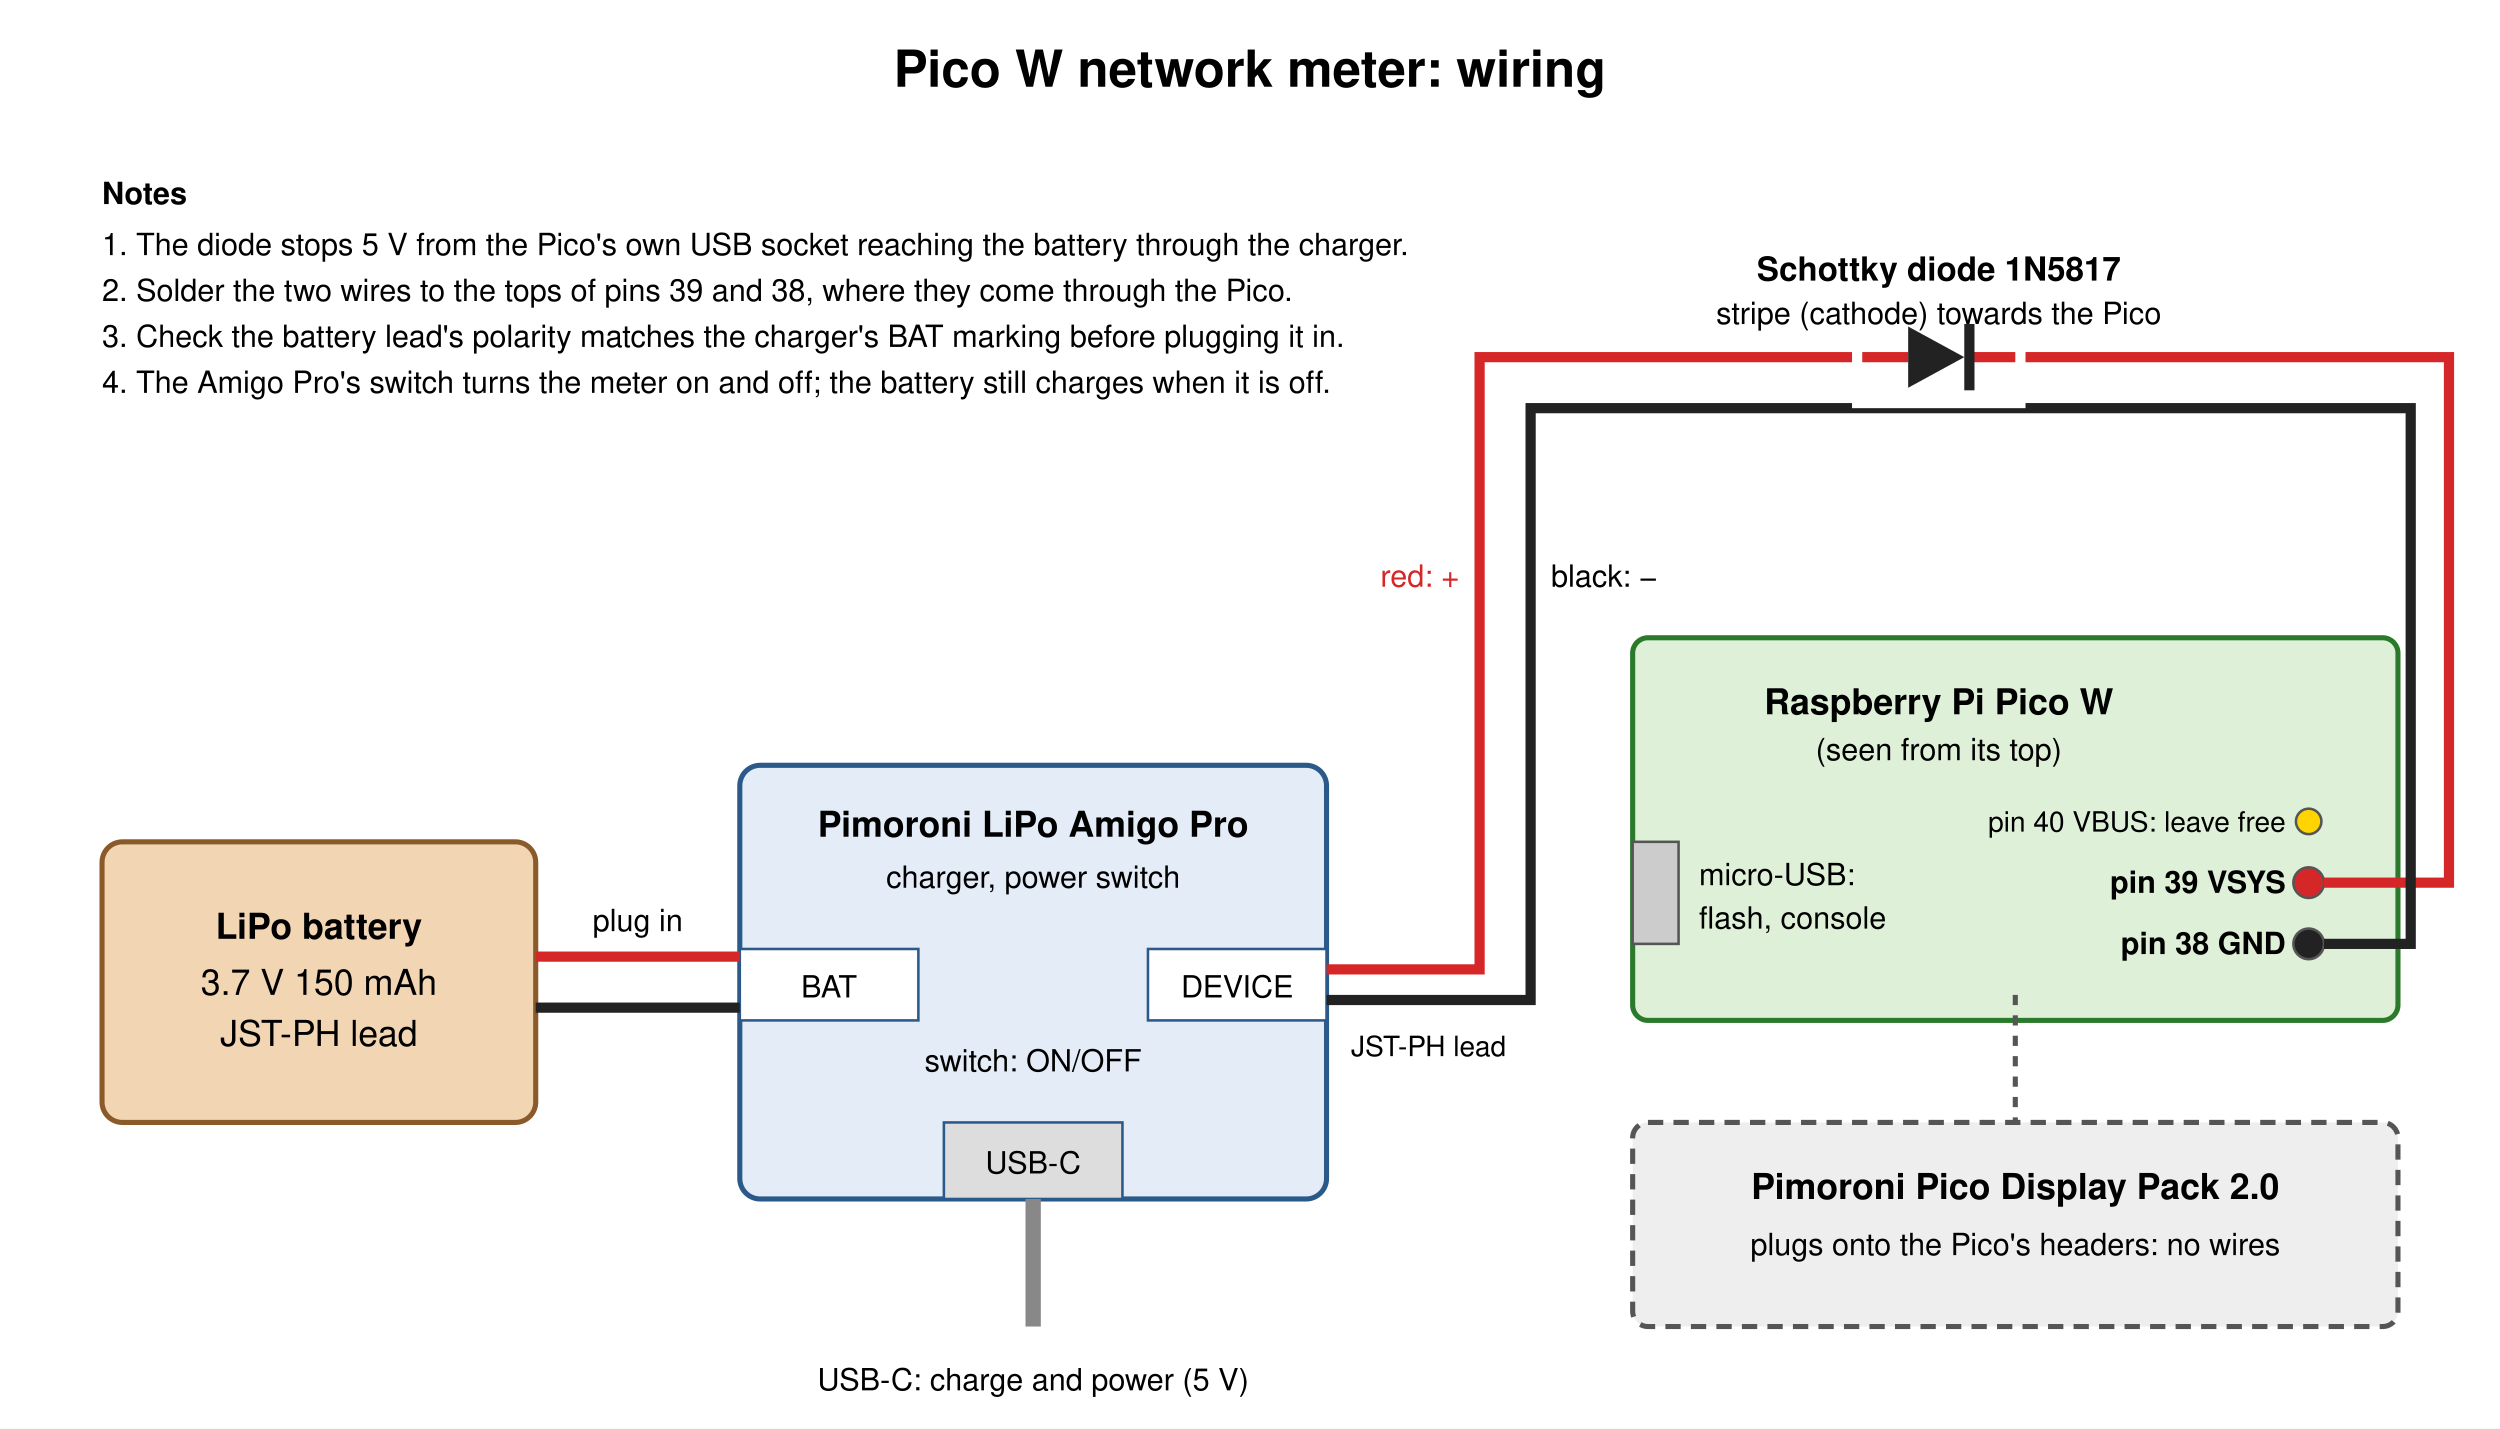
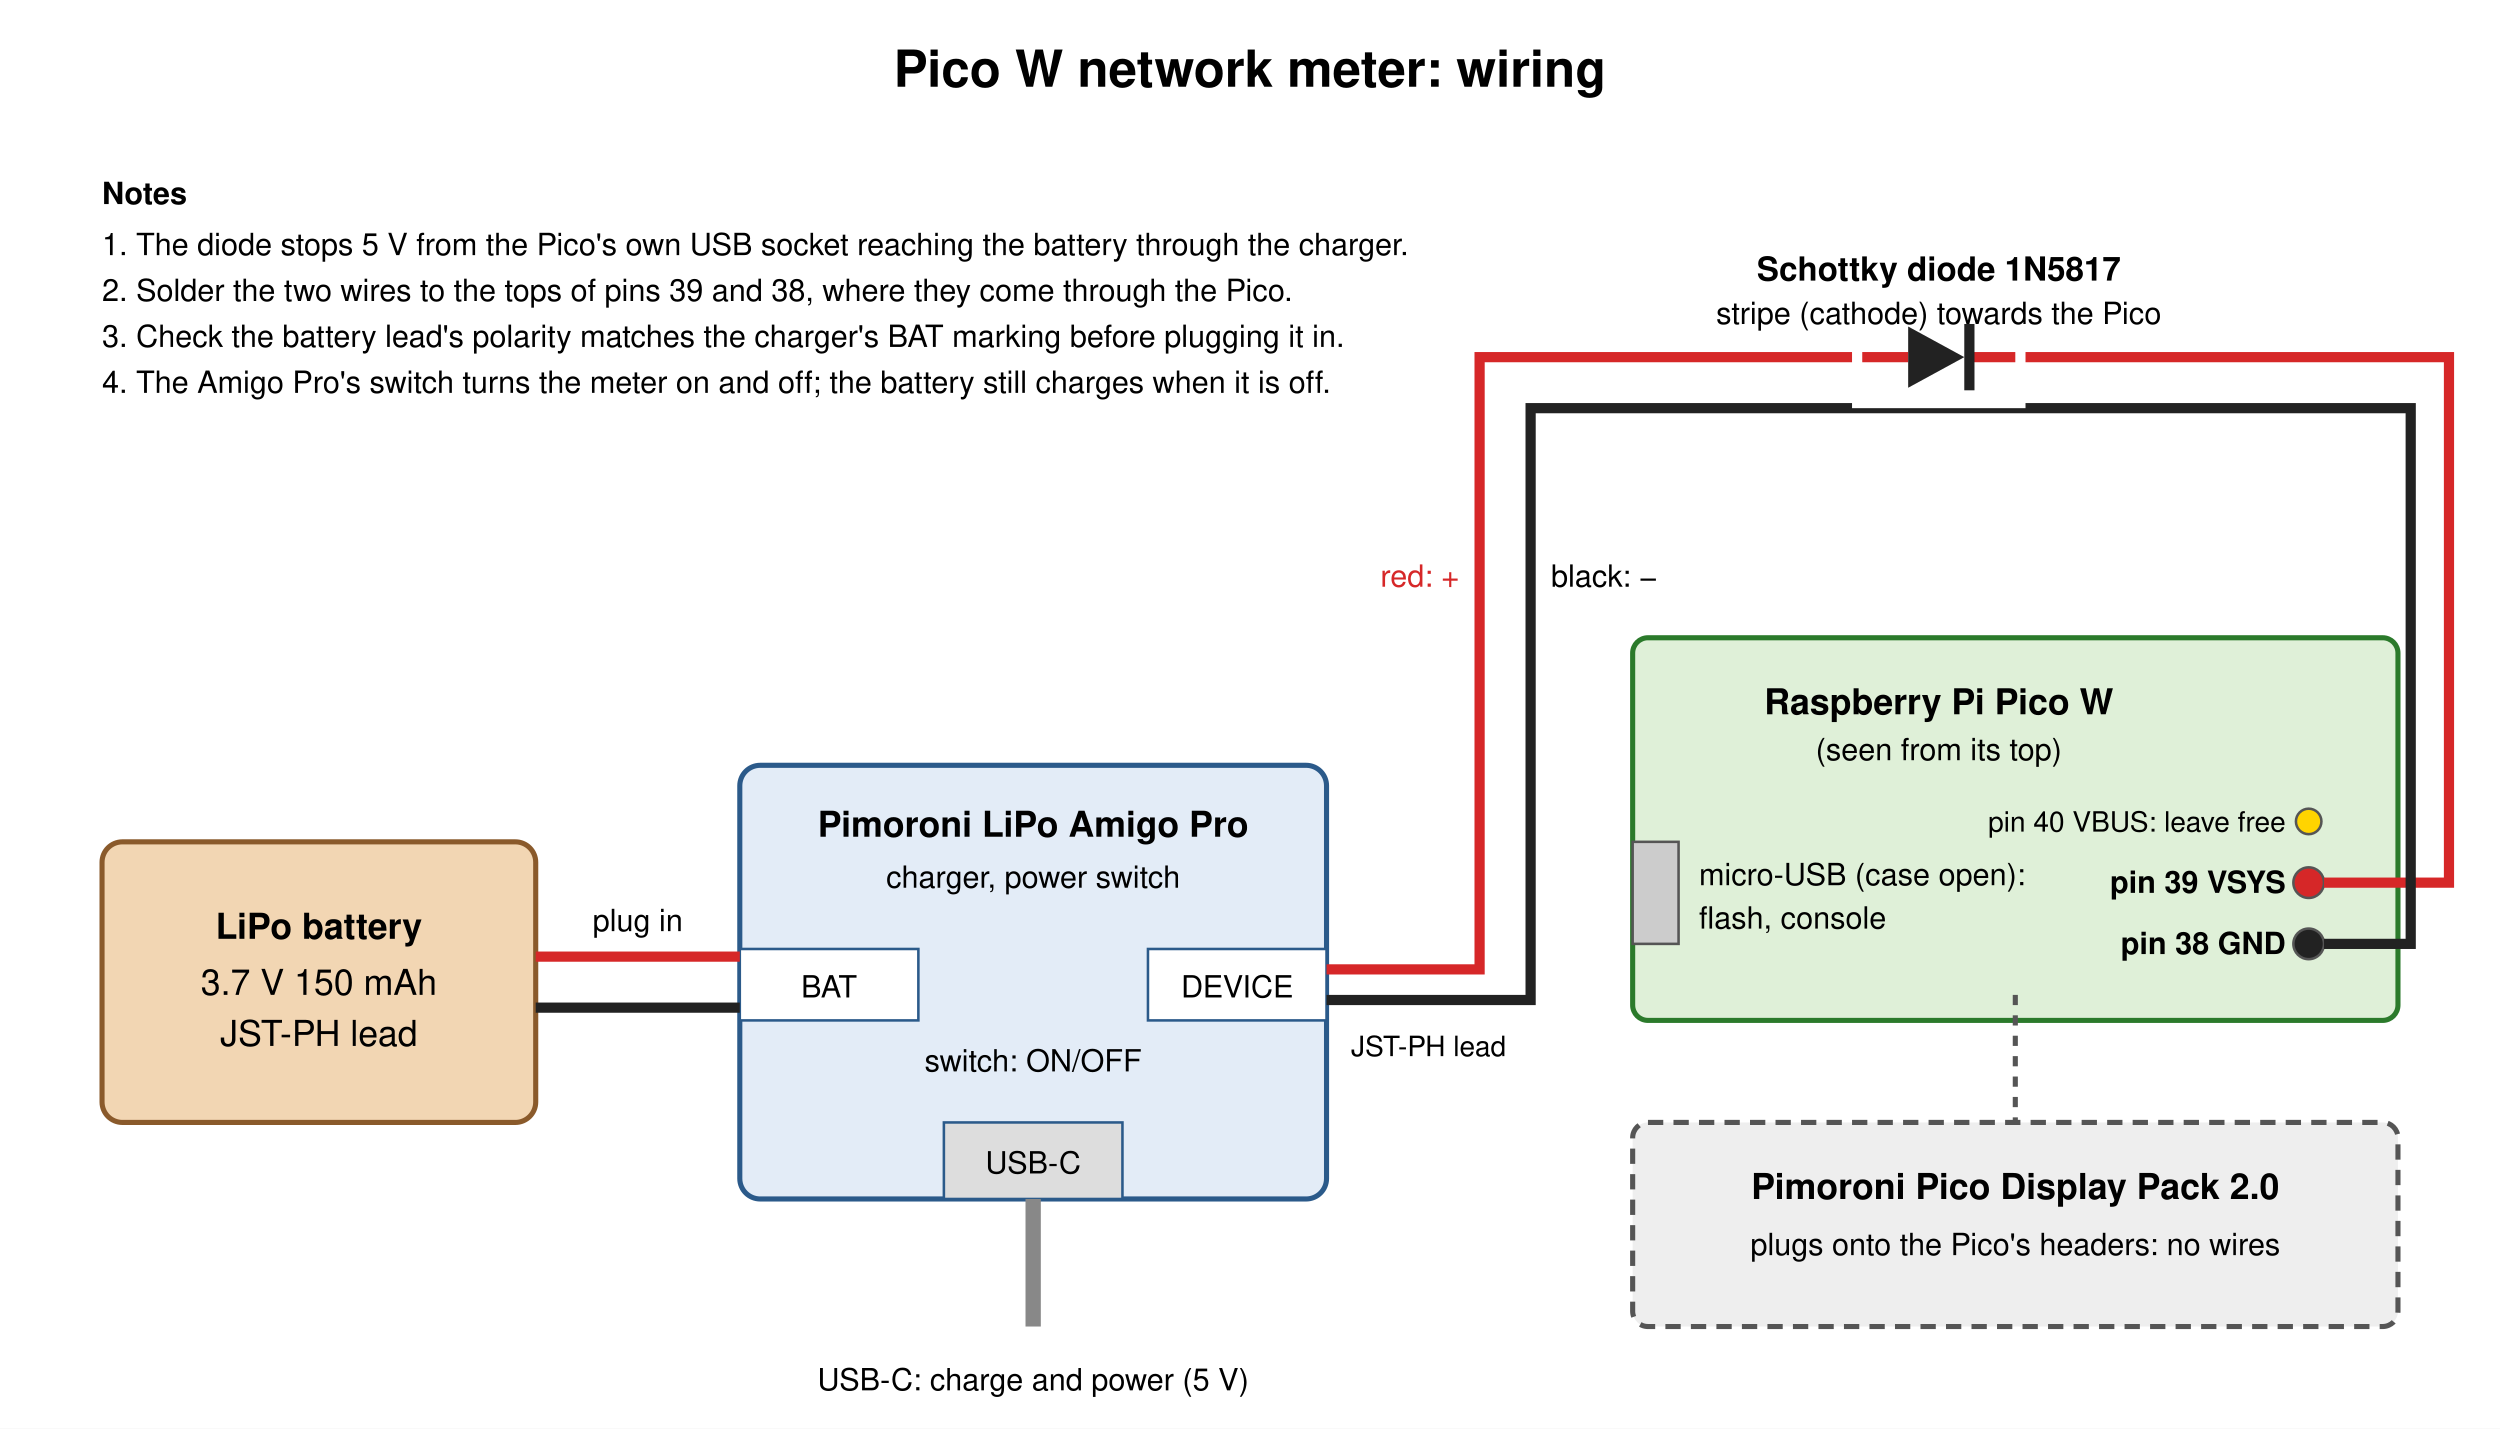
<svg xmlns="http://www.w3.org/2000/svg" width="980" height="560" viewBox="0 0 980 560" font-family="Helvetica, Arial, sans-serif" font-size="14">
  <defs>
    <marker id="dot" markerWidth="8" markerHeight="8" refX="4" refY="4">
      <circle cx="4" cy="4" r="3.5" fill="#222" />
    </marker>
  </defs>
  <rect width="980" height="560" fill="#ffffff" />
  <text x="490" y="34" text-anchor="middle" font-size="20" font-weight="bold">Pico W network meter: wiring</text>
  <g>
    <rect x="40" y="330" width="170" height="110" rx="8" fill="#f2d6b3" stroke="#8a5a2b" stroke-width="2" />
    <text x="125" y="368" text-anchor="middle" font-weight="bold">LiPo battery</text>
    <text x="125" y="390" text-anchor="middle">3.7 V 150 mAh</text>
    <text x="125" y="410" text-anchor="middle">JST-PH lead</text>
  </g>
  <g>
    <rect x="290" y="300" width="230" height="170" rx="8" fill="#e3ecf7" stroke="#2b5a8a" stroke-width="2" />
    <text x="405" y="328" text-anchor="middle" font-weight="bold">Pimoroni LiPo Amigo Pro</text>
    <text x="405" y="348" text-anchor="middle" font-size="12">charger, power switch</text>
    <rect x="290" y="372" width="70" height="28" fill="#fff" stroke="#2b5a8a" />
    <text x="325" y="391" text-anchor="middle" font-size="12">BAT</text>
    <rect x="450" y="372" width="70" height="28" fill="#fff" stroke="#2b5a8a" />
    <text x="485" y="391" text-anchor="middle" font-size="12">DEVICE</text>
    <rect x="370" y="440" width="70" height="30" fill="#ddd" stroke="#2b5a8a" />
    <text x="405" y="460" text-anchor="middle" font-size="12">USB-C</text>
    <text x="405" y="420" text-anchor="middle" font-size="12">switch: ON/OFF</text>
  </g>
  <path d="M210 375 H290" stroke="#d62728" stroke-width="4" fill="none" />
  <path d="M210 395 H290" stroke="#222" stroke-width="4" fill="none" />
  <text x="250" y="365" text-anchor="middle" font-size="12">plug in</text>
  <path d="M405 470 V520" stroke="#888" stroke-width="6" fill="none" />
  <text x="405" y="545" text-anchor="middle" font-size="12">USB-C: charge and power (5 V)</text>
  <g>
    <rect x="640" y="250" width="300" height="150" rx="6" fill="#dff0d8" stroke="#2b7a2b" stroke-width="2" />
    <text x="760" y="280" text-anchor="middle" font-weight="bold">Raspberry Pi Pico W</text>
    <text x="760" y="298" text-anchor="middle" font-size="12">(seen from its top)</text>
    <rect x="640" y="330" width="18" height="40" fill="#ccc" stroke="#555" />
-     <text x="666" y="347" font-size="12">micro-USB:</text>
+     <text x="666" y="347" font-size="12">micro-USB (case open):</text>
    <text x="666" y="364" font-size="12">flash, console</text>
    <circle cx="905" cy="322" r="5" fill="#ffd400" stroke="#555" />
    <text x="896" y="326" text-anchor="end" font-size="11">pin 40 VBUS: leave free</text>
    <circle cx="905" cy="346" r="6" fill="#d62728" stroke="#555" />
    <text x="896" y="350" text-anchor="end" font-size="12" font-weight="bold">pin 39 VSYS</text>
    <circle cx="905" cy="370" r="6" fill="#222" stroke="#555" />
    <text x="896" y="374" text-anchor="end" font-size="12" font-weight="bold">pin 38 GND</text>
  </g>
  <path d="M520 380 H580 V140 H960 V346 H911" stroke="#d62728" stroke-width="4" fill="none" />
  <path d="M520 392 H600 V160 H945 V370 H911" stroke="#222" stroke-width="4" fill="none" />
  <g transform="translate(760 140)">
    <rect x="-34" y="-20" width="68" height="40" fill="#fff" />
    <path d="M-30 0 H-12" stroke="#d62728" stroke-width="4" />
    <path d="M12 0 H30" stroke="#d62728" stroke-width="4" />
    <polygon points="-12,-12 -12,12 10,0" fill="#222" />
    <path d="M12 -13 V13" stroke="#222" stroke-width="4" />
  </g>
  <text x="760" y="110" text-anchor="middle" font-size="13" font-weight="bold">Schottky diode 1N5817</text>
  <text x="760" y="127" text-anchor="middle" font-size="12">stripe (cathode) towards the Pico</text>
  <text x="572" y="230" text-anchor="end" font-size="12" fill="#d62728">red: +</text>
  <text x="608" y="230" font-size="12">black: −</text>
  <text x="560" y="414" text-anchor="middle" font-size="11">JST-PH lead</text>
  <g>
    <rect x="640" y="440" width="300" height="80" rx="6" fill="#eee" stroke="#555" stroke-width="2" stroke-dasharray="6 4" />
    <text x="790" y="470" text-anchor="middle" font-weight="bold">Pimoroni Pico Display Pack 2.0</text>
    <text x="790" y="492" text-anchor="middle" font-size="12">plugs onto the Pico's headers: no wires</text>
  </g>
  <path d="M790 390 V440" stroke="#555" stroke-width="2" stroke-dasharray="4 4" fill="none" />
  <g font-size="12">
    <text x="40" y="80" font-weight="bold">Notes</text>
    <text x="40" y="100">1. The diode stops 5 V from the Pico's own USB socket reaching the battery through the charger.</text>
    <text x="40" y="118">2. Solder the two wires to the tops of pins 39 and 38, where they come through the Pico.</text>
    <text x="40" y="136">3. Check the battery lead's polarity matches the charger's BAT marking before plugging it in.</text>
    <text x="40" y="154">4. The Amigo Pro's switch turns the meter on and off; the battery still charges when it is off.</text>
  </g>
</svg>
